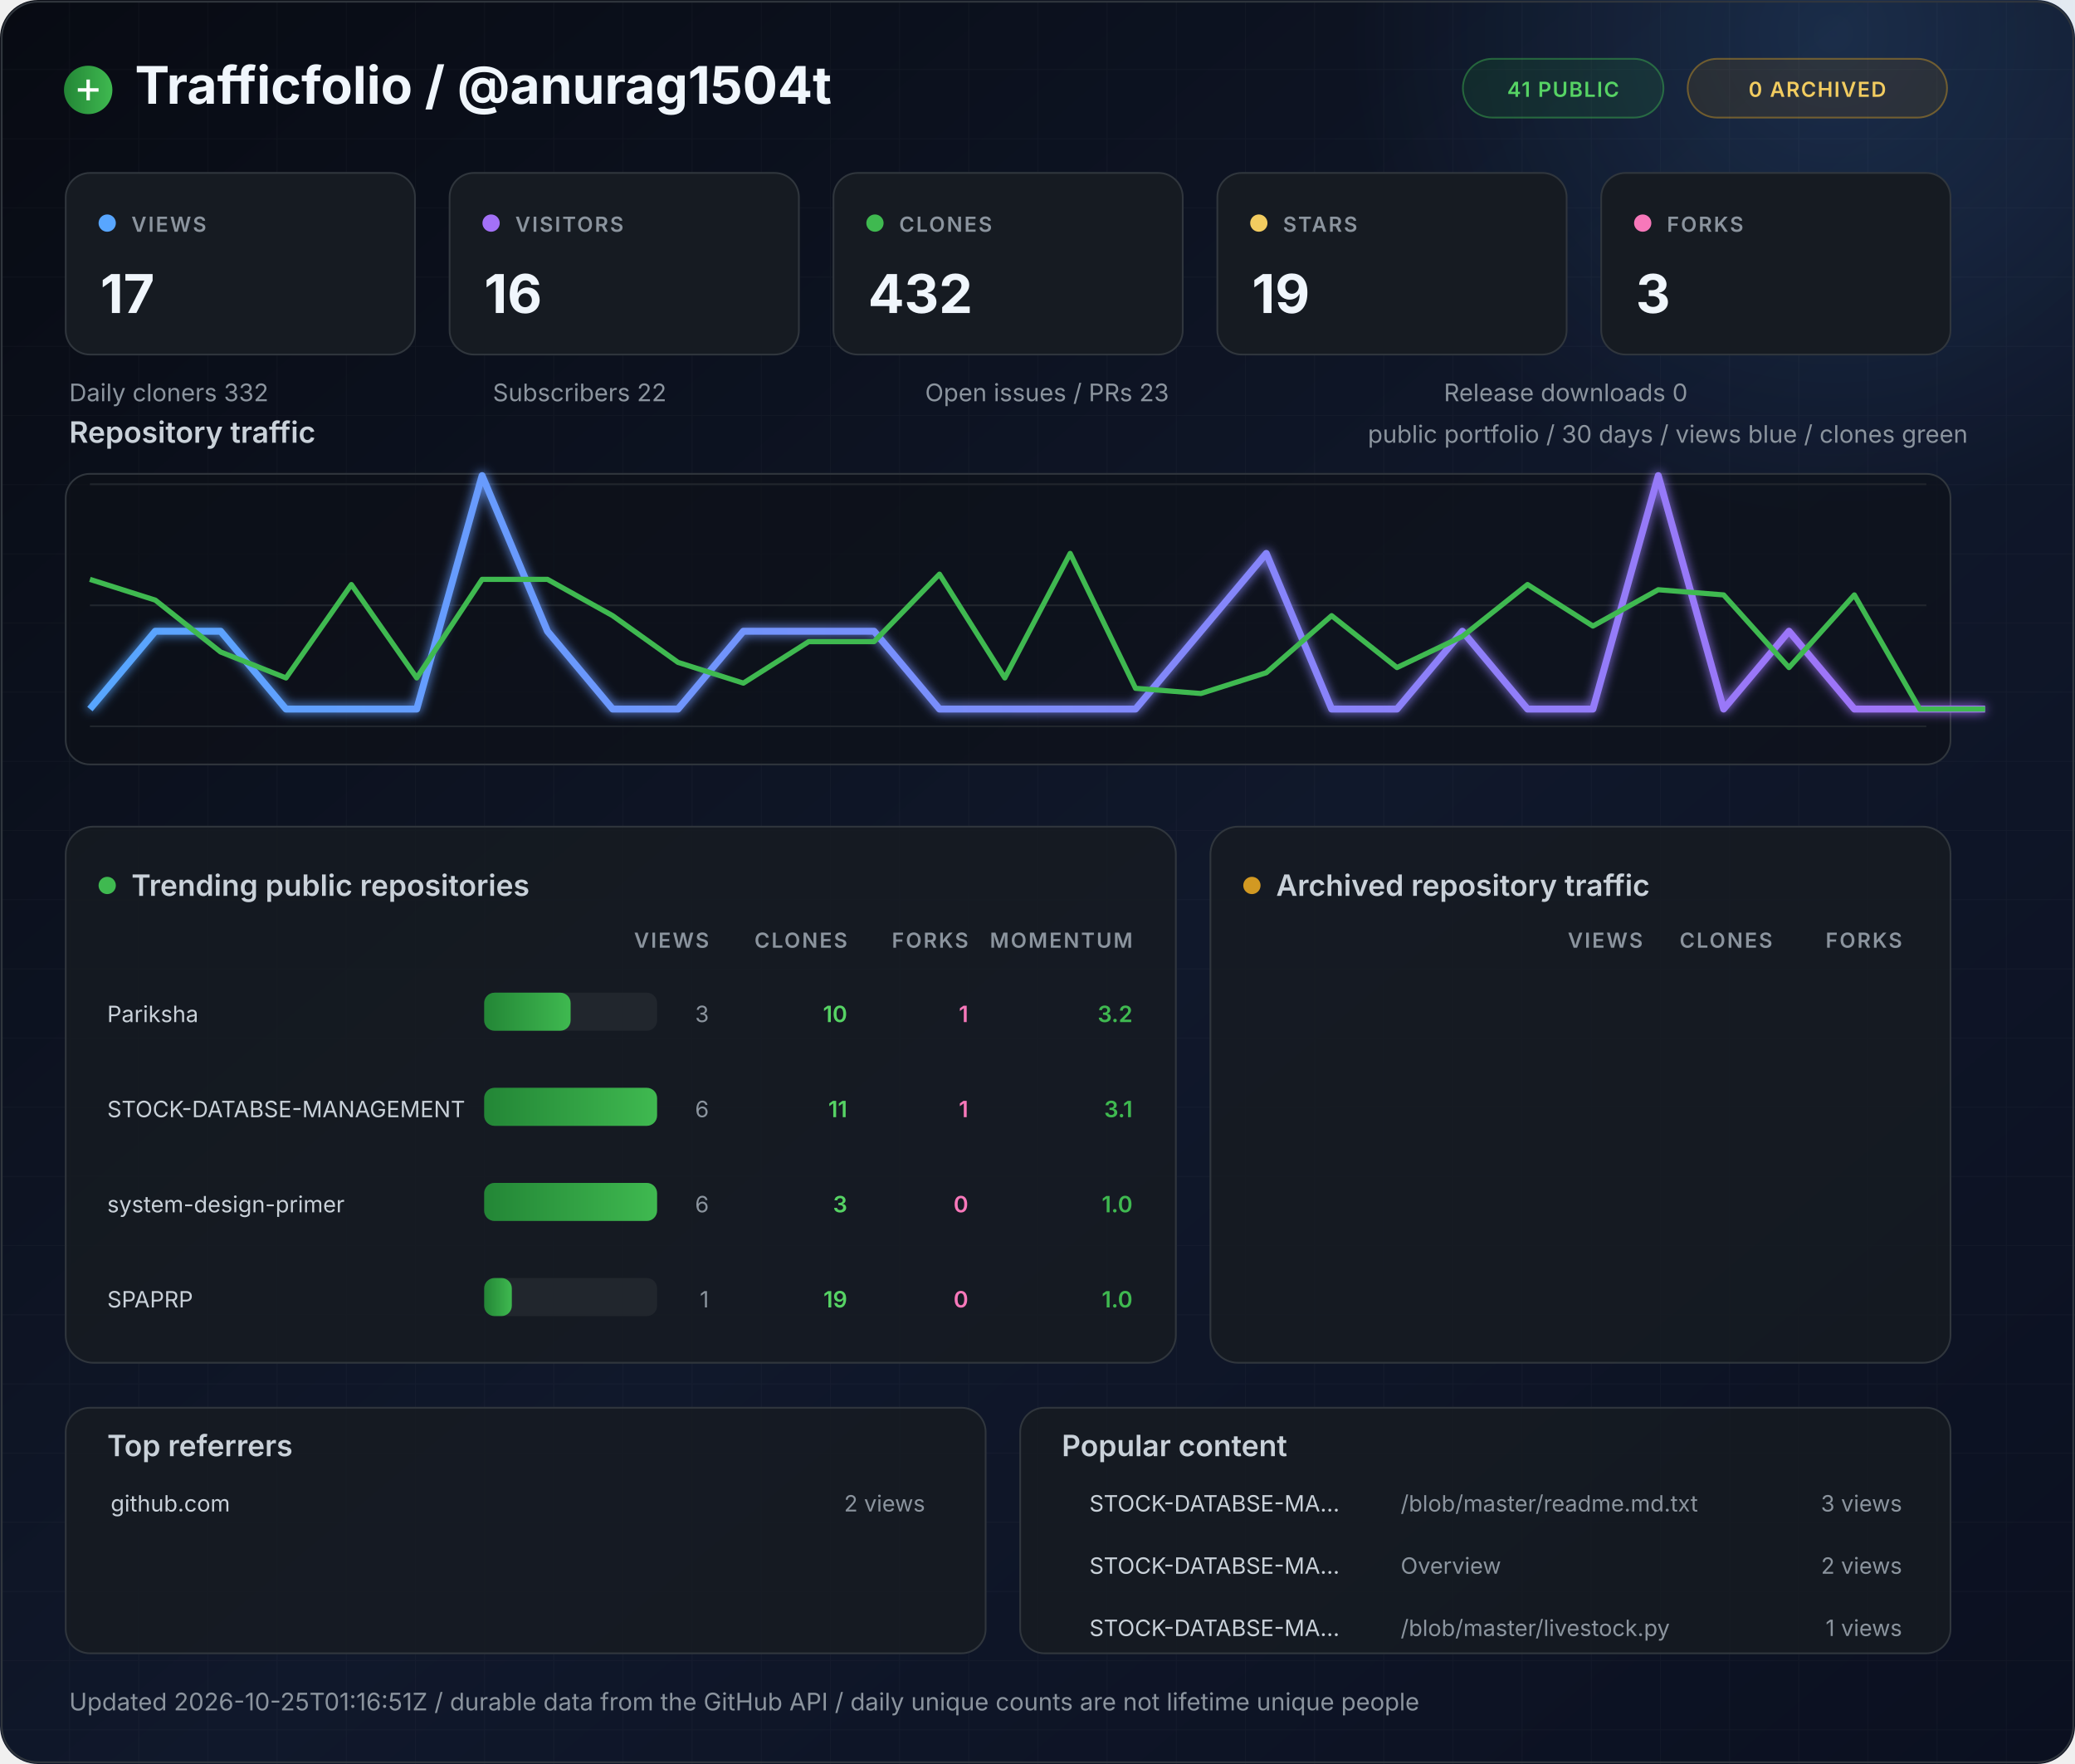
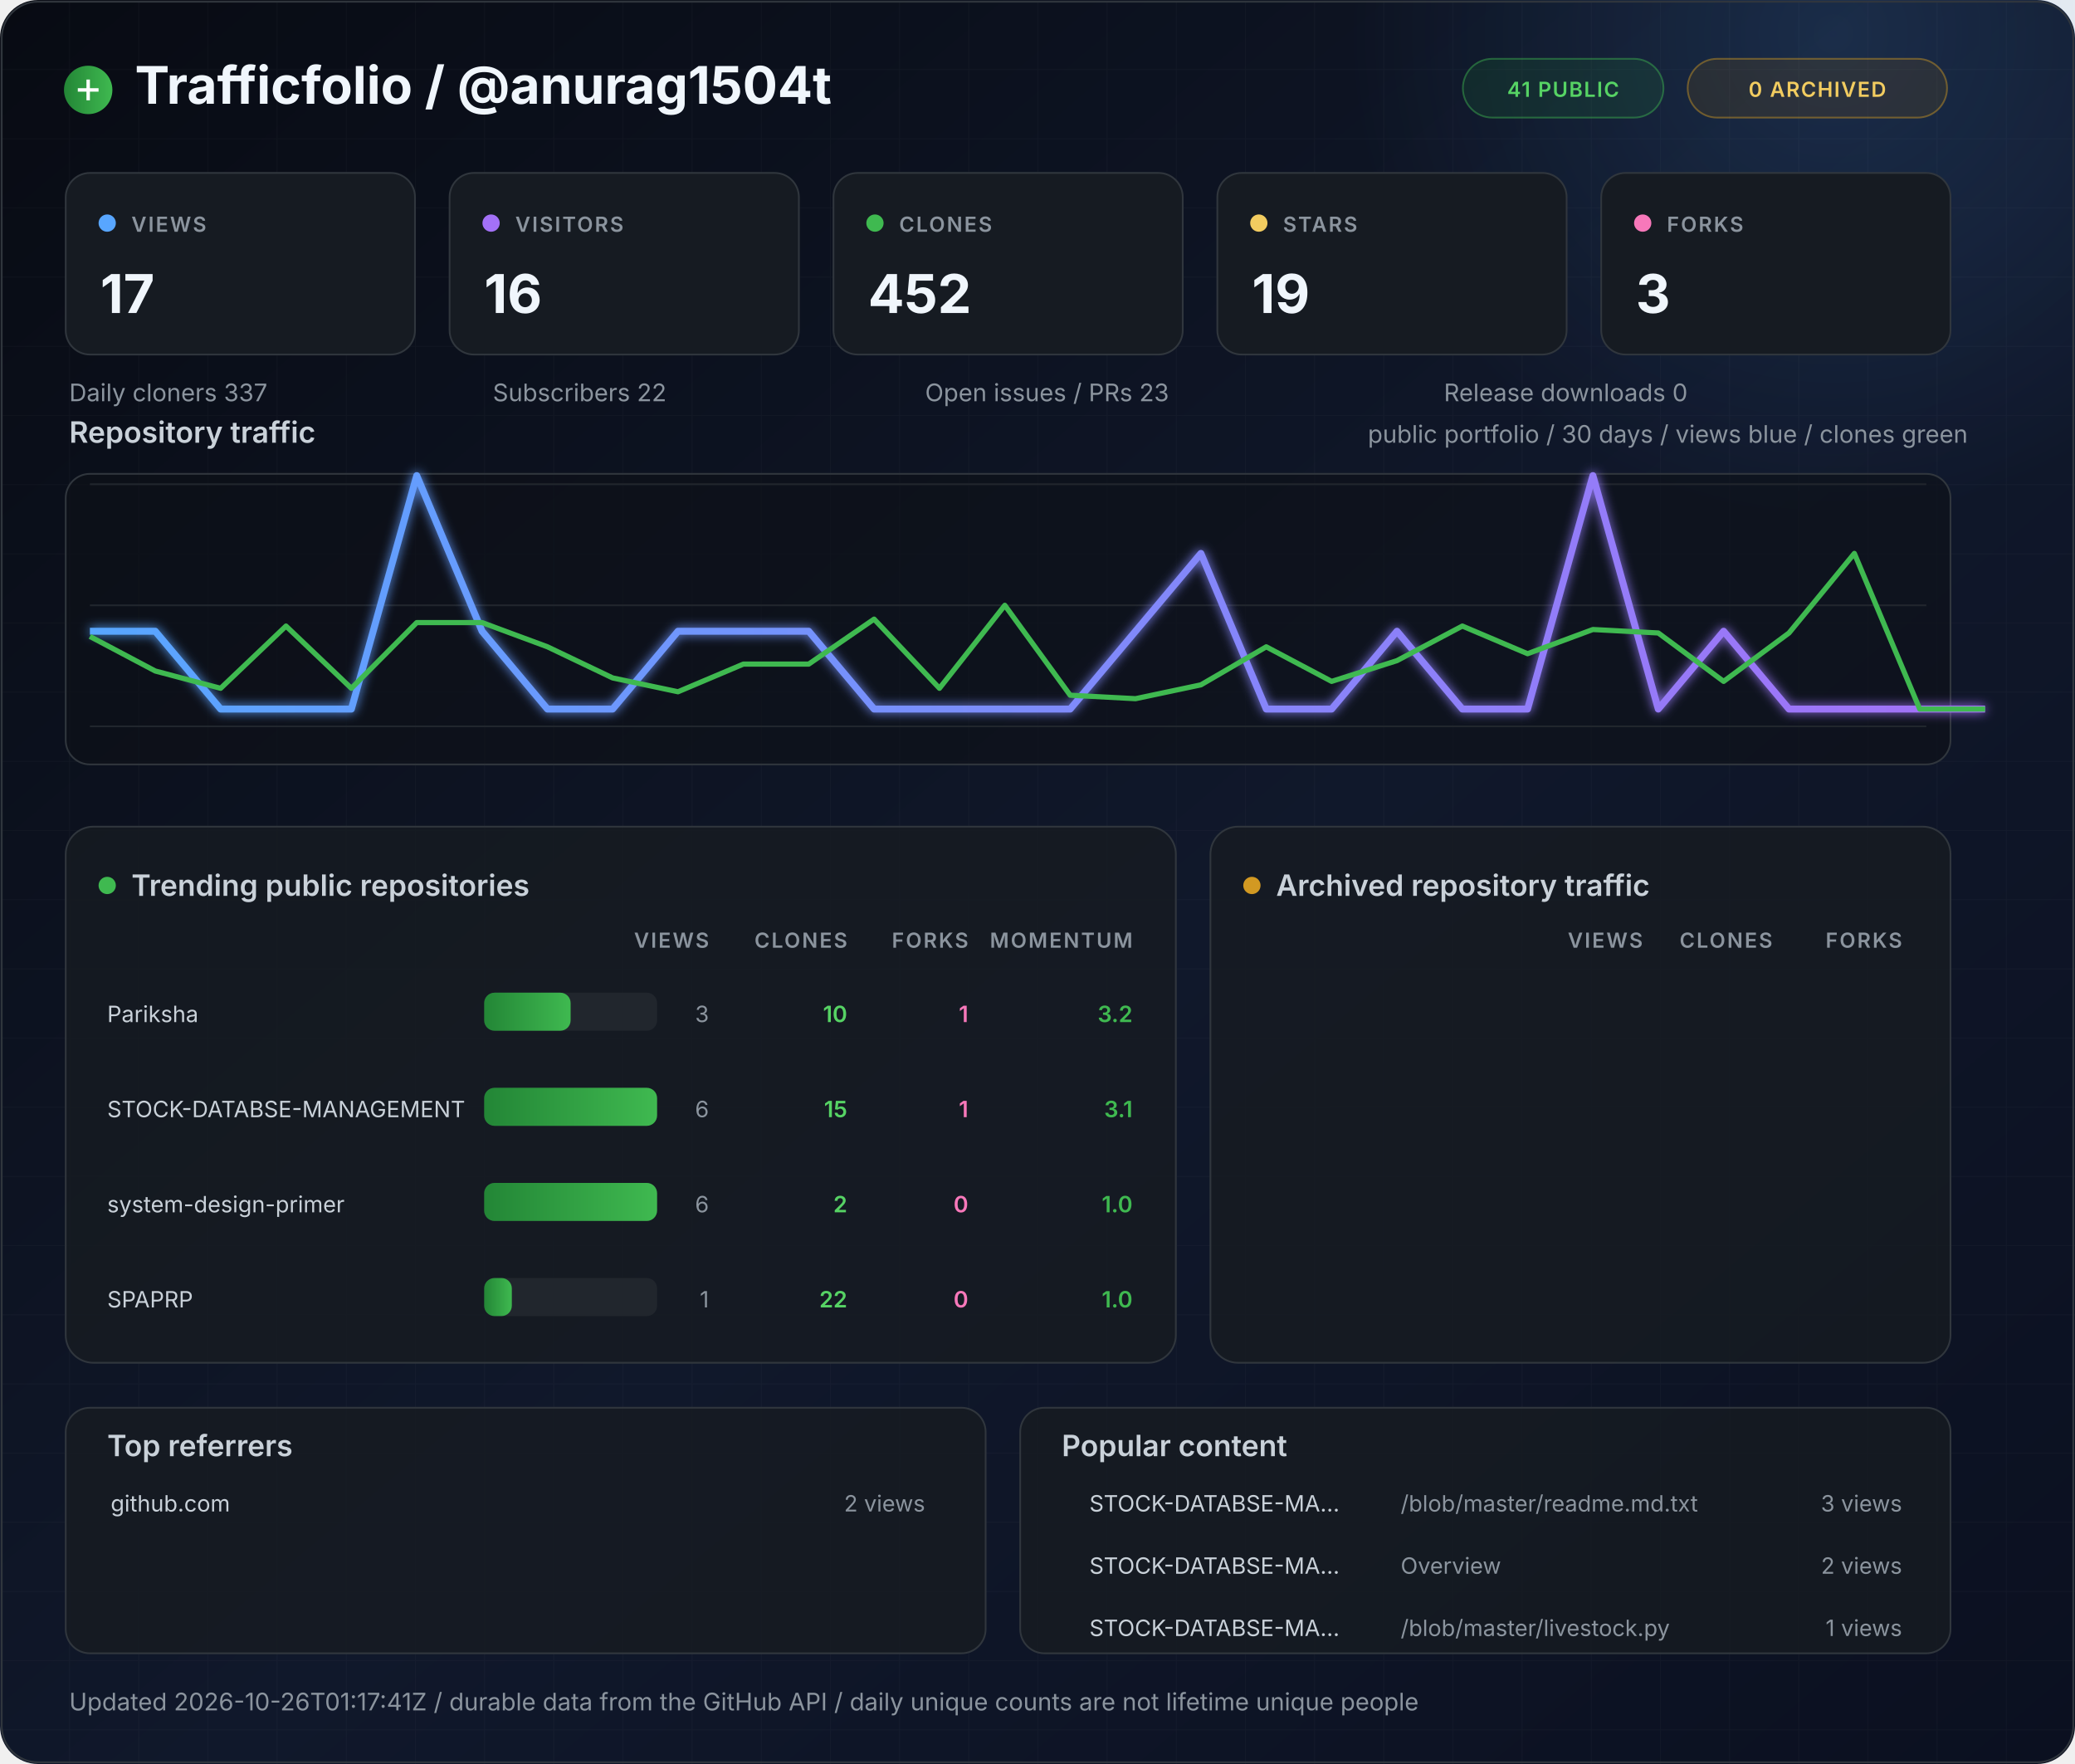
<svg xmlns="http://www.w3.org/2000/svg" width="1200" height="1020" viewBox="0 0 1200 1020" role="img" aria-label="Trafficfolio GitHub analytics dashboard for anurag1504t">
  <defs>
    <linearGradient id="bg" x1="0" y1="0" x2="1" y2="1">
      <stop stop-color="#080b13" />
      <stop offset=".55" stop-color="#10182b" />
      <stop offset="1" stop-color="#0b1020" />
    </linearGradient>
    <linearGradient id="line" x1="0" y1="0" x2="1" y2="0">
      <stop stop-color="#58a6ff" />
      <stop offset="1" stop-color="#a371f7" />
    </linearGradient>
    <linearGradient id="bar" x1="0" y1="0" x2="1" y2="0">
      <stop stop-color="#238636" />
      <stop offset="1" stop-color="#3fb950" />
    </linearGradient>
    <linearGradient id="archiveBar" x1="0" y1="0" x2="1" y2="0">
      <stop stop-color="#9e6a03" />
      <stop offset="1" stop-color="#f2cc60" />
    </linearGradient>
    <radialGradient id="ambient">
      <stop stop-color="#58a6ff" stop-opacity=".16" />
      <stop offset="1" stop-color="#58a6ff" stop-opacity="0" />
    </radialGradient>
    <pattern id="grid" width="40" height="40" patternUnits="userSpaceOnUse">
      <path d="M40 0H0V40" fill="none" stroke="#ffffff" stroke-opacity=".025" />
    </pattern>
    <filter id="glow">
      <feGaussianBlur stdDeviation="3" result="b" />
      <feMerge>
        <feMergeNode in="b" />
        <feMergeNode in="SourceGraphic" />
      </feMerge>
    </filter>
    <style>
    .title{font:750 30px -apple-system,BlinkMacSystemFont,"Segoe UI",sans-serif;fill:#f0f6fc}
    .subtitle{font:14px -apple-system,BlinkMacSystemFont,"Segoe UI",sans-serif;fill:#8b949e}
    .label{font:600 12px -apple-system,BlinkMacSystemFont,"Segoe UI",sans-serif;fill:#8b949e;letter-spacing:1px}
    .metric{font:700 31px -apple-system,BlinkMacSystemFont,"Segoe UI",sans-serif;fill:#f0f6fc}
    .section{font:600 17px -apple-system,BlinkMacSystemFont,"Segoe UI",sans-serif;fill:#c9d1d9}
    .repo,.value,.trend,.archive,.clone,.fork{font:13px -apple-system,BlinkMacSystemFont,"Segoe UI",sans-serif;fill:#c9d1d9}
    .value{fill:#8b949e} .trend{fill:#3fb950;font-weight:600} .archive{fill:#d29922}
    .clone{fill:#56d364;font-weight:600} .fork{fill:#f778ba;font-weight:600}
    .pill{font:600 12px -apple-system,BlinkMacSystemFont,"Segoe UI",sans-serif;letter-spacing:.7px}
  </style>
  </defs>
  <rect width="1200" height="1020" rx="22" fill="url(#bg)" />
  <rect width="1200" height="1020" rx="22" fill="url(#grid)" />
  <circle cx="1060" cy="20" r="280" fill="url(#ambient)" />
  <rect x="1" y="1" width="1198" height="1018" rx="21" fill="none" stroke="#30363d" />
  <circle cx="51" cy="52" r="14" fill="url(#bar)" />
  <path d="M45 52h12M51 46v12" stroke="#fff" stroke-width="2" />
  <text x="78" y="60" class="title">Trafficfolio / @anurag1504t</text>
  <rect x="846" y="34" width="116" height="34" rx="17" fill="#238636" fill-opacity=".16" stroke="#3fb950" stroke-opacity=".45" />
  <text x="904" y="56" text-anchor="middle" class="pill" fill="#56d364">41 PUBLIC</text>
  <rect x="976" y="34" width="150" height="34" rx="17" fill="#9e6a03" fill-opacity=".14" stroke="#d29922" stroke-opacity=".45" />
  <text x="1051" y="56" text-anchor="middle" class="pill" fill="#f2cc60">0 ARCHIVED</text>
  <rect x="38" y="100" width="202" height="105" rx="14" fill="#161b22" stroke="#30363d" />
  <circle cx="62" cy="129" r="5" fill="#58a6ff" />
  <text x="76" y="134" class="label">VIEWS</text>
  <text x="58" y="181" class="metric">17</text>
  <rect x="260" y="100" width="202" height="105" rx="14" fill="#161b22" stroke="#30363d" />
  <circle cx="284" cy="129" r="5" fill="#a371f7" />
  <text x="298" y="134" class="label">VISITORS</text>
  <text x="280" y="181" class="metric">16</text>
  <rect x="482" y="100" width="202" height="105" rx="14" fill="#161b22" stroke="#30363d" />
  <circle cx="506" cy="129" r="5" fill="#3fb950" />
  <text x="520" y="134" class="label">CLONES</text>
-   <text x="502" y="181" class="metric">432</text>
+   <text x="502" y="181" class="metric">452</text>
  <rect x="704" y="100" width="202" height="105" rx="14" fill="#161b22" stroke="#30363d" />
  <circle cx="728" cy="129" r="5" fill="#f2cc60" />
  <text x="742" y="134" class="label">STARS</text>
  <text x="724" y="181" class="metric">19</text>
  <rect x="926" y="100" width="202" height="105" rx="14" fill="#161b22" stroke="#30363d" />
  <circle cx="950" cy="129" r="5" fill="#f778ba" />
  <text x="964" y="134" class="label">FORKS</text>
  <text x="946" y="181" class="metric">3</text>
-   <text x="40" y="232" class="subtitle">Daily cloners 332</text>
+   <text x="40" y="232" class="subtitle">Daily cloners 337</text>
  <text x="285" y="232" class="subtitle">Subscribers 22</text>
  <text x="535" y="232" class="subtitle">Open issues / PRs 23</text>
  <text x="835" y="232" class="subtitle">Release downloads 0</text>
  <text x="40" y="256" class="section">Repository traffic</text>
  <text x="1138" y="256" text-anchor="end" class="subtitle">public portfolio / 30 days / views blue / clones green</text>
  <rect x="38" y="274" width="1090" height="168" rx="14" fill="#0d1117" fill-opacity=".62" stroke="#30363d" />
  <line x1="52" y1="420" x2="1114" y2="420" stroke="#21262d" />
  <line x1="52" y1="350" x2="1114" y2="350" stroke="#21262d" />
  <line x1="52" y1="280" x2="1114" y2="280" stroke="#21262d" />
-   <polyline points="52.0,410.0 89.8,365.0 127.6,365.0 165.4,410.0 203.2,410.0 241.0,410.0 278.8,275.0 316.6,365.0 354.3,410.0 392.1,410.0 429.9,365.0 467.7,365.0 505.5,365.0 543.3,410.0 581.1,410.0 618.9,410.0 656.7,410.0 694.5,365.0 732.3,320.0 770.1,410.0 807.9,410.0 845.7,365.0 883.4,410.0 921.2,410.0 959.0,275.0 996.8,410.0 1034.6,365.0 1072.4,410.0 1110.2,410.0 1148.0,410.0" fill="none" stroke="url(#line)" stroke-width="4" stroke-linejoin="round" filter="url(#glow)" />
-   <polyline points="52.0,335.0 89.8,347.0 127.6,377.0 165.4,392.0 203.2,338.0 241.0,392.0 278.8,335.0 316.6,335.0 354.3,356.0 392.1,383.0 429.9,395.0 467.7,371.0 505.5,371.0 543.3,332.0 581.1,392.0 618.9,320.0 656.7,398.0 694.5,401.0 732.3,389.0 770.1,356.0 807.9,386.0 845.7,368.0 883.4,338.0 921.2,362.0 959.0,341.0 996.8,344.0 1034.6,386.0 1072.4,344.0 1110.2,410.0 1148.0,410.0" fill="none" stroke="#3fb950" stroke-width="3" stroke-linejoin="round" />
+   <polyline points="52.0,365.0 89.8,365.0 127.6,410.0 165.4,410.0 203.2,410.0 241.0,275.0 278.8,365.0 316.6,410.0 354.3,410.0 392.1,365.0 429.9,365.0 467.7,365.0 505.5,410.0 543.3,410.0 581.1,410.0 618.9,410.0 656.7,365.0 694.5,320.0 732.3,410.0 770.1,410.0 807.9,365.0 845.7,410.0 883.4,410.0 921.2,275.0 959.0,410.0 996.8,365.0 1034.6,410.0 1072.4,410.0 1110.2,410.0 1148.0,410.0" fill="none" stroke="url(#line)" stroke-width="4" stroke-linejoin="round" filter="url(#glow)" />
+   <polyline points="52.0,368.0 89.8,388.0 127.6,398.0 165.4,362.0 203.2,398.0 241.0,360.0 278.8,360.0 316.6,374.0 354.3,392.0 392.1,400.0 429.9,384.0 467.7,384.0 505.5,358.0 543.3,398.0 581.1,350.0 618.9,402.0 656.7,404.0 694.5,396.0 732.3,374.0 770.1,394.0 807.9,382.0 845.7,362.0 883.4,378.0 921.2,364.0 959.0,366.0 996.8,394.0 1034.6,366.0 1072.4,320.0 1110.2,410.0 1148.0,410.0" fill="none" stroke="#3fb950" stroke-width="3" stroke-linejoin="round" />
  <rect x="38" y="478" width="642" height="310" rx="16" fill="#161b22" fill-opacity=".82" stroke="#30363d" />
  <circle cx="62" cy="512" r="5" fill="#3fb950" />
  <text x="76" y="518" class="section">Trending public repositories</text>
  <text x="410" y="548" text-anchor="end" class="label">VIEWS</text>
  <text x="490" y="548" text-anchor="end" class="label">CLONES</text>
  <text x="560" y="548" text-anchor="end" class="label">FORKS</text>
  <text x="655" y="548" text-anchor="end" class="label">MOMENTUM</text>
  <text x="62" y="591" class="repo">Pariksha</text>
  <rect x="280" y="574" width="100" height="22" rx="6" fill="#21262d" />
  <rect x="280" y="574" width="50" height="22" rx="6" fill="url(#bar)" />
  <text x="410" y="591" text-anchor="end" class="value">3</text>
  <text x="490" y="591" text-anchor="end" class="clone">10</text>
  <text x="560" y="591" text-anchor="end" class="fork">1</text>
  <text x="655" y="591" text-anchor="end" class="trend">3.2</text>
  <text x="62" y="646" class="repo">STOCK-DATABSE-MANAGEMENT</text>
  <rect x="280" y="629" width="100" height="22" rx="6" fill="#21262d" />
  <rect x="280" y="629" width="100" height="22" rx="6" fill="url(#bar)" />
  <text x="410" y="646" text-anchor="end" class="value">6</text>
-   <text x="490" y="646" text-anchor="end" class="clone">11</text>
+   <text x="490" y="646" text-anchor="end" class="clone">15</text>
  <text x="560" y="646" text-anchor="end" class="fork">1</text>
  <text x="655" y="646" text-anchor="end" class="trend">3.1</text>
  <text x="62" y="701" class="repo">system-design-primer</text>
  <rect x="280" y="684" width="100" height="22" rx="6" fill="#21262d" />
  <rect x="280" y="684" width="100" height="22" rx="6" fill="url(#bar)" />
  <text x="410" y="701" text-anchor="end" class="value">6</text>
-   <text x="490" y="701" text-anchor="end" class="clone">3</text>
+   <text x="490" y="701" text-anchor="end" class="clone">2</text>
  <text x="560" y="701" text-anchor="end" class="fork">0</text>
  <text x="655" y="701" text-anchor="end" class="trend">1.0</text>
  <text x="62" y="756" class="repo">SPAPRP</text>
  <rect x="280" y="739" width="100" height="22" rx="6" fill="#21262d" />
  <rect x="280" y="739" width="16" height="22" rx="6" fill="url(#bar)" />
  <text x="410" y="756" text-anchor="end" class="value">1</text>
-   <text x="490" y="756" text-anchor="end" class="clone">19</text>
+   <text x="490" y="756" text-anchor="end" class="clone">22</text>
  <text x="560" y="756" text-anchor="end" class="fork">0</text>
  <text x="655" y="756" text-anchor="end" class="trend">1.0</text>
  <rect x="700" y="478" width="428" height="310" rx="16" fill="#161b22" fill-opacity=".82" stroke="#30363d" />
  <circle cx="724" cy="512" r="5" fill="#d29922" />
  <text x="738" y="518" class="section">Archived repository traffic</text>
  <text x="950" y="548" text-anchor="end" class="label">VIEWS</text>
  <text x="1025" y="548" text-anchor="end" class="label">CLONES</text>
  <text x="1100" y="548" text-anchor="end" class="label">FORKS</text>
  <rect x="38" y="814" width="532" height="142" rx="14" fill="#161b22" fill-opacity=".82" stroke="#30363d" />
  <text x="62" y="842" class="section">Top referrers</text>
  <text x="64" y="874" class="repo">github.com</text>
  <text x="535" y="874" text-anchor="end" class="value">2 views</text>
  <rect x="590" y="814" width="538" height="142" rx="14" fill="#161b22" fill-opacity=".82" stroke="#30363d" />
  <text x="614" y="842" class="section">Popular content</text>
  <text x="630" y="874" class="repo">STOCK-DATABSE-MA...</text>
  <text x="810" y="874" class="value">/blob/master/readme.md.txt</text>
  <text x="1100" y="874" text-anchor="end" class="value">3 views</text>
  <text x="630" y="910" class="repo">STOCK-DATABSE-MA...</text>
  <text x="810" y="910" class="value">Overview</text>
  <text x="1100" y="910" text-anchor="end" class="value">2 views</text>
  <text x="630" y="946" class="repo">STOCK-DATABSE-MA...</text>
  <text x="810" y="946" class="value">/blob/master/livestock.py</text>
  <text x="1100" y="946" text-anchor="end" class="value">1 views</text>
-   <text x="40" y="989" class="subtitle">Updated 2026-10-25T01:16:51Z / durable data from the GitHub API / daily unique counts are not lifetime unique people</text>
+   <text x="40" y="989" class="subtitle">Updated 2026-10-26T01:17:41Z / durable data from the GitHub API / daily unique counts are not lifetime unique people</text>
</svg>
